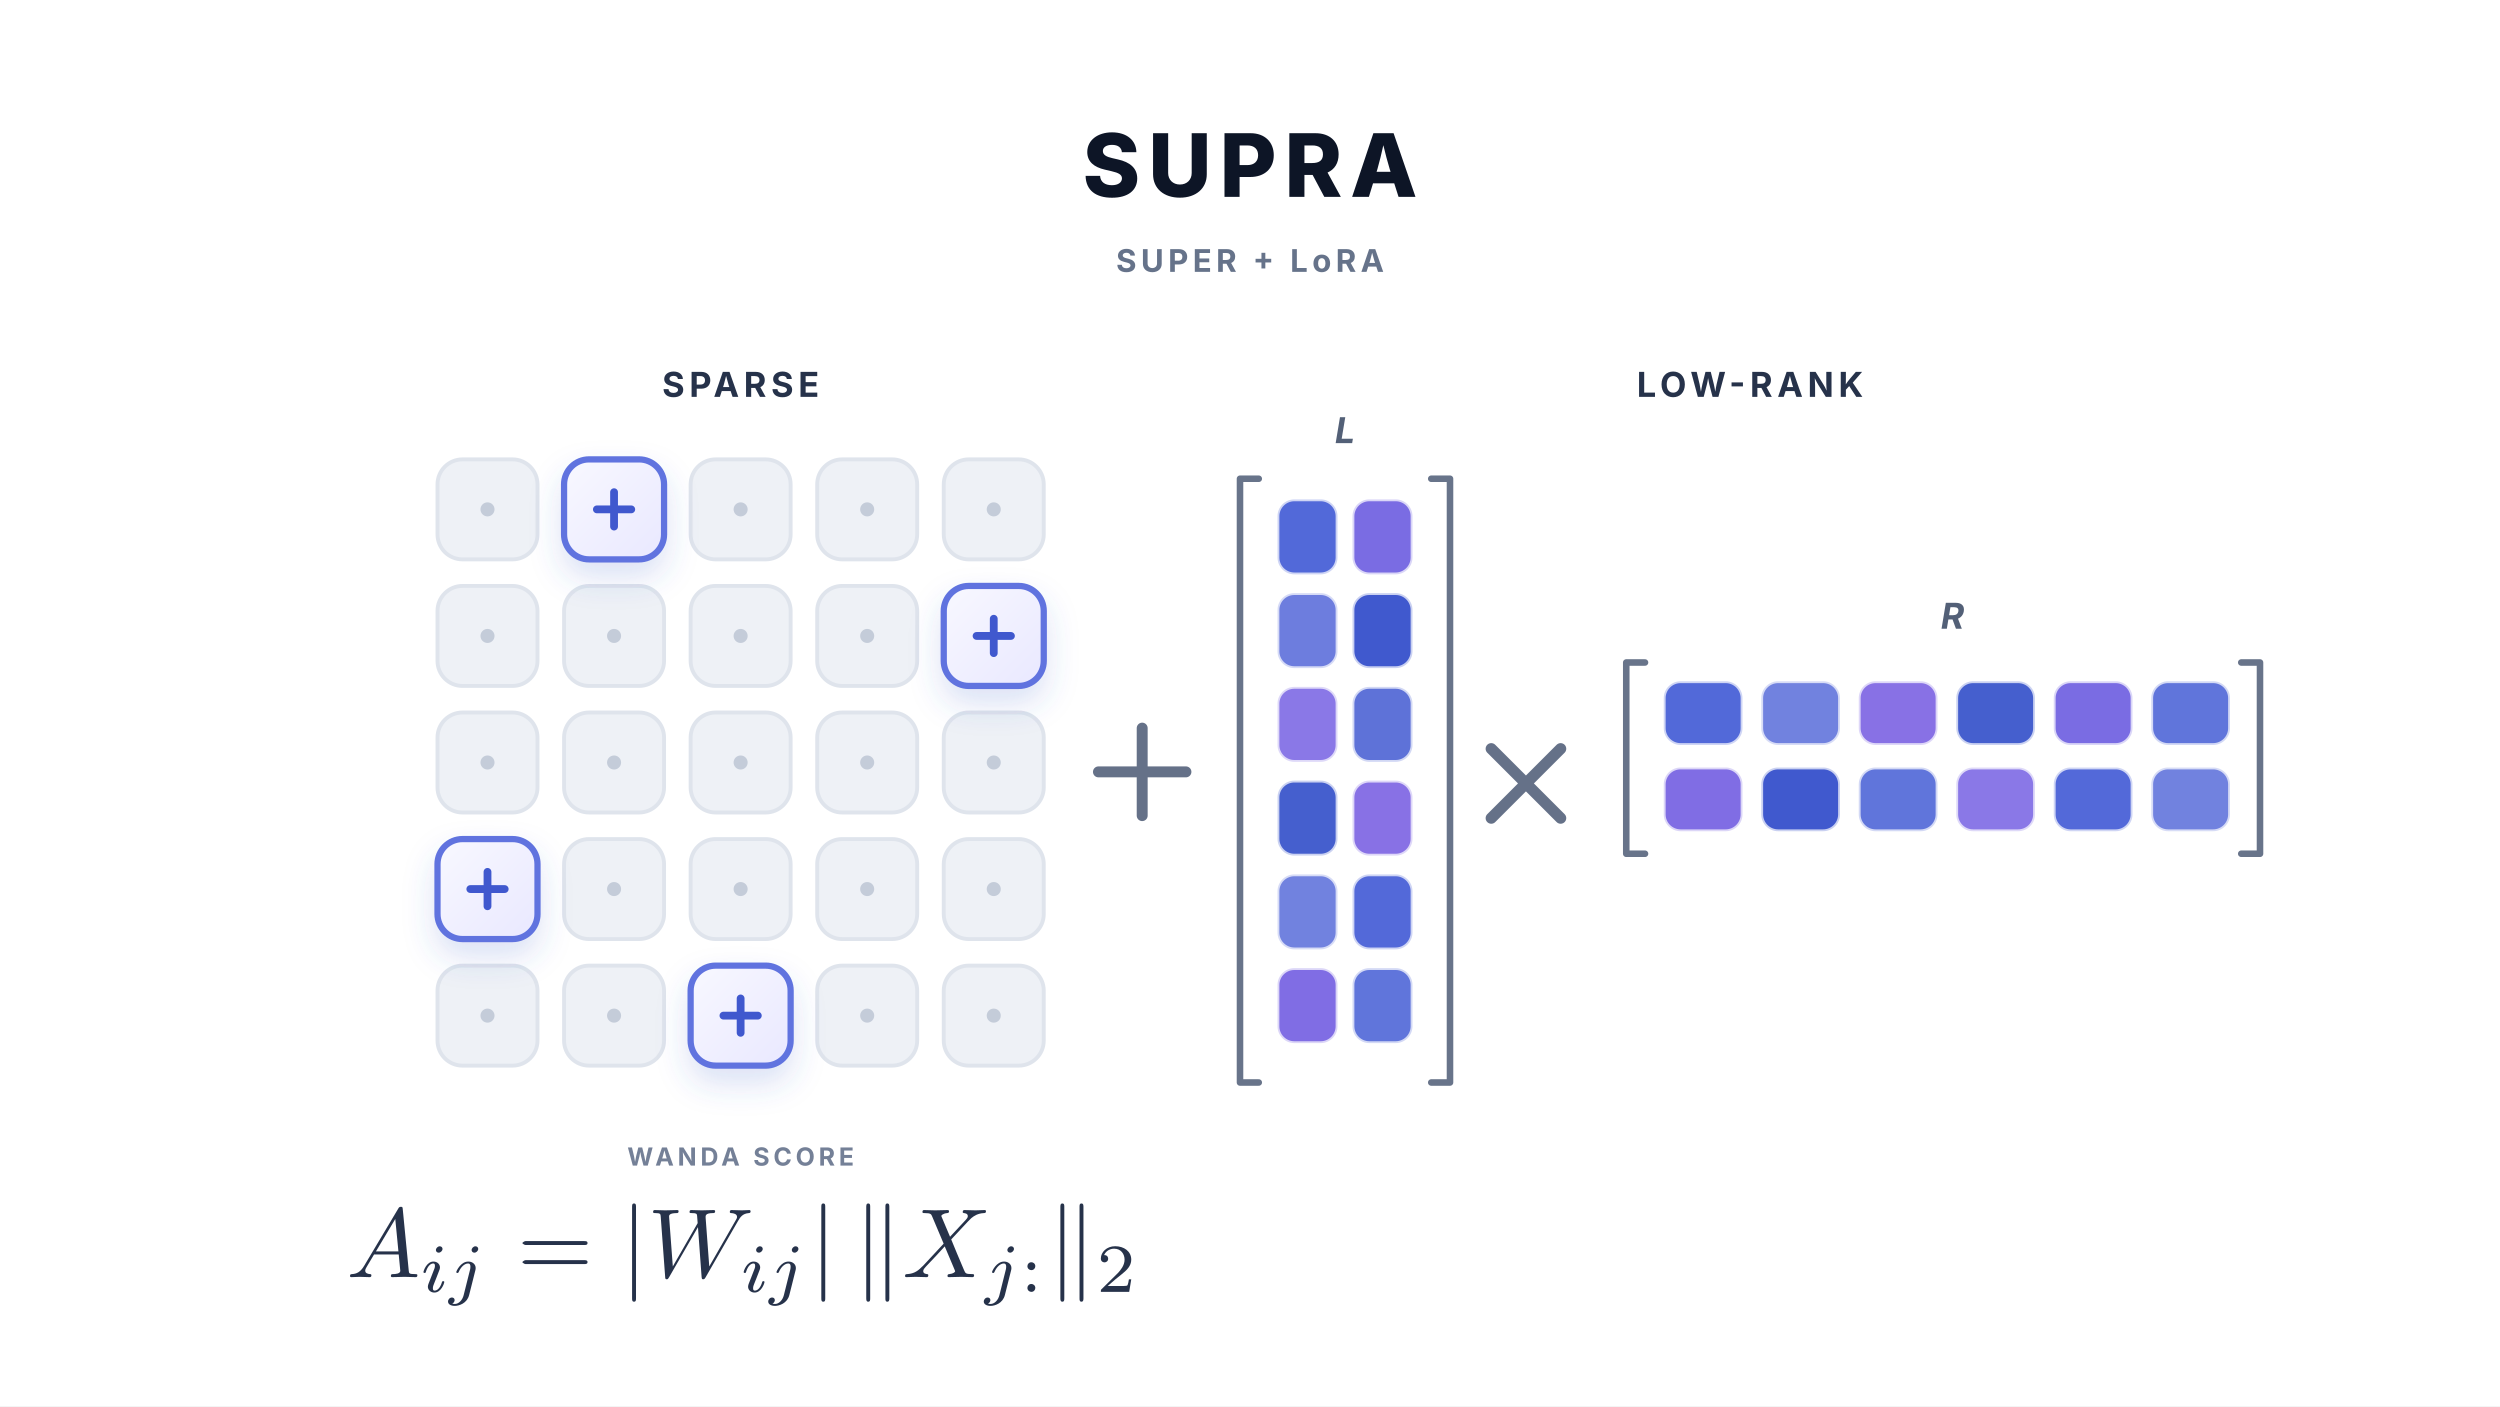
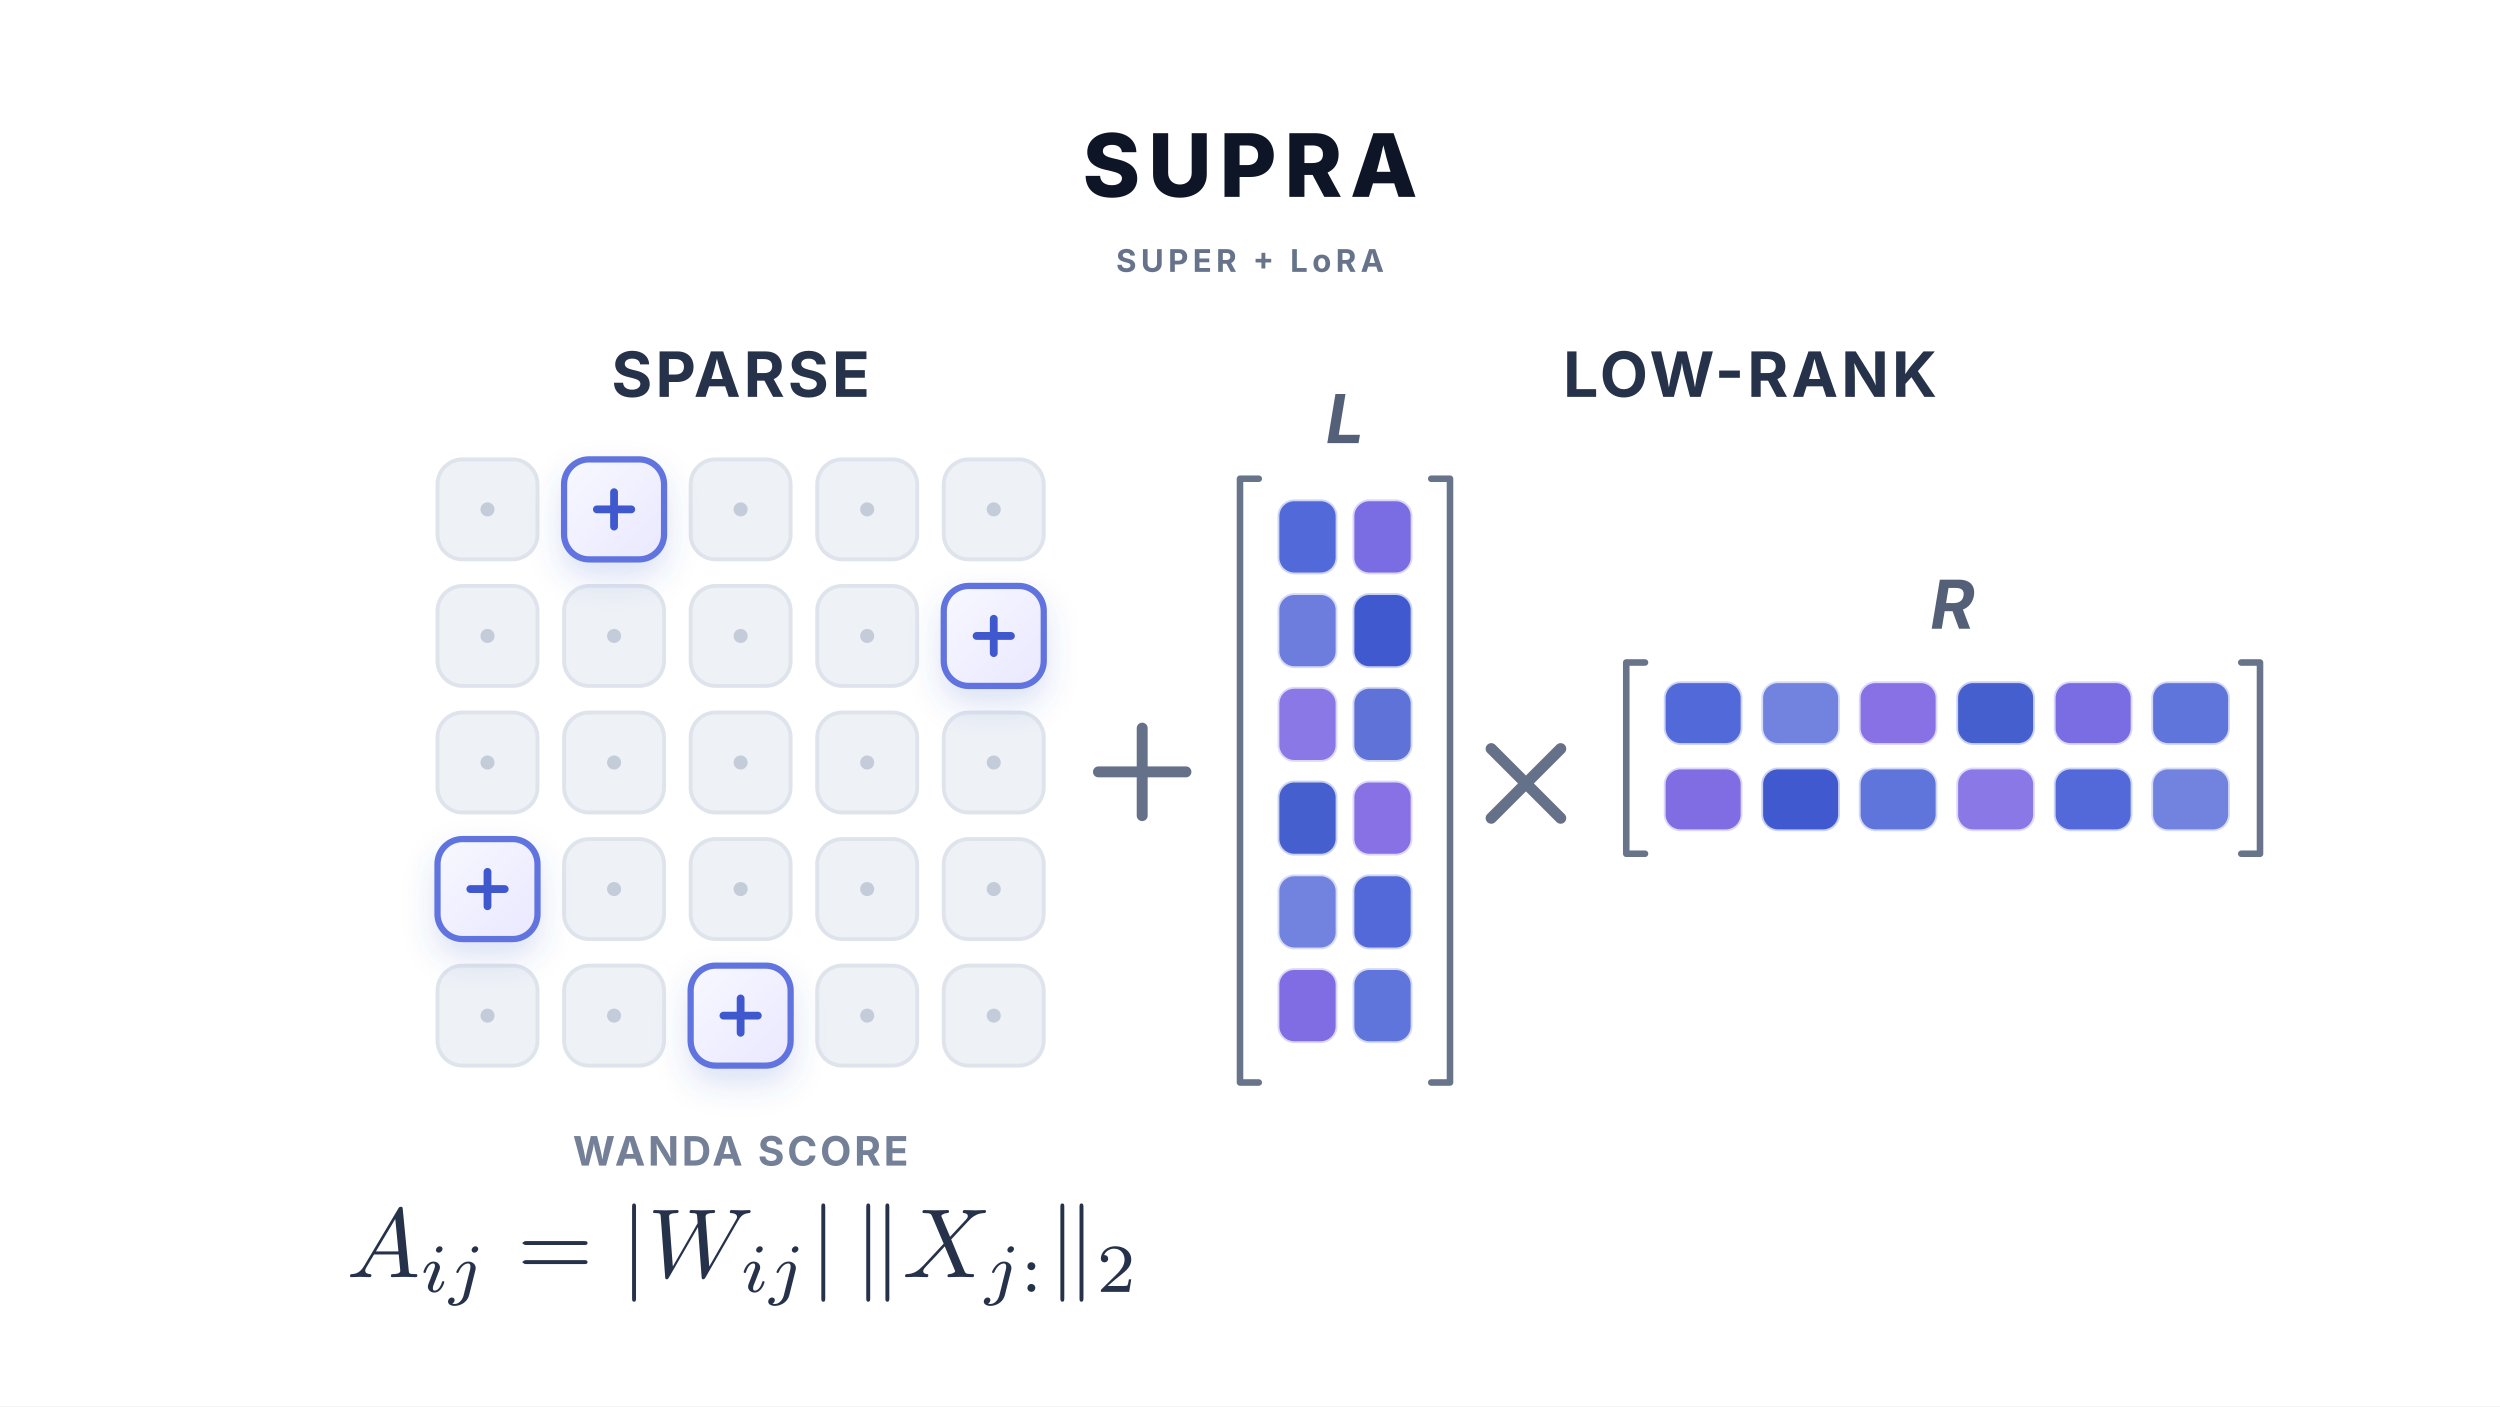
<svg xmlns="http://www.w3.org/2000/svg" width="1600" height="900" viewBox="0 0 1600 900" role="img" aria-labelledby="super-cover-title super-cover-description">
  <defs>
    <linearGradient id="active-soft" x1="0" y1="0" x2="1" y2="1">
      <stop stop-color="#f8f8ff" />
      <stop offset="1" stop-color="#e9e8ff" />
    </linearGradient>
    <linearGradient id="factor" x1="0" y1="0" x2="1" y2="1">
      <stop stop-color="#5269d9" />
      <stop offset="1" stop-color="#8167e6" />
    </linearGradient>
    <filter id="selected-shadow" x="-55%" y="-55%" width="210%" height="230%" color-interpolation-filters="sRGB">
      <feDropShadow dx="0" dy="10" stdDeviation="10" flood-color="#4159c8" flood-opacity="0.18" />
    </filter>
    <g id="frozen-cell">
      <rect width="64" height="64" rx="16" fill="#eef1f6" stroke="#dfe4ec" stroke-width="2.5" />
      <circle cx="32" cy="32" r="4.5" fill="#c4ccd9" />
    </g>
    <g id="active-cell">
      <rect width="64" height="64" rx="16" fill="url(#active-soft)" stroke="#6073df" stroke-width="4" />
      <path d="M21 32H43M32 21V43" fill="none" stroke="#4059ce" stroke-width="5" stroke-linecap="round" />
    </g>
  </defs>
  <rect width="1600" height="900" fill="#ffffff" />
  <text x="800" y="126" text-anchor="middle" font-family="Inter, ui-sans-serif, -apple-system, BlinkMacSystemFont, 'Segoe UI', sans-serif" font-size="56" font-weight="760" letter-spacing="5" fill="#0d1526">SUPRA</text>
  <text x="800" y="174" text-anchor="middle" font-family="Inter, ui-sans-serif, -apple-system, BlinkMacSystemFont, 'Segoe UI', sans-serif" font-size="20" font-weight="700" letter-spacing="2.8" fill="#66738a">SUPER + LoRA</text>
-   <text x="474" y="254" text-anchor="middle" font-family="Inter, ui-sans-serif, -apple-system, BlinkMacSystemFont, 'Segoe UI', sans-serif" font-size="22" font-weight="750" letter-spacing="3" fill="#26324a">SPARSE</text>
-   <text x="1120" y="254" text-anchor="middle" font-family="Inter, ui-sans-serif, -apple-system, BlinkMacSystemFont, 'Segoe UI', sans-serif" font-size="22" font-weight="750" letter-spacing="3" fill="#26324a">LOW-RANK</text>
+   <text x="474" y="254" text-anchor="middle" font-family="Inter, ui-sans-serif, -apple-system, BlinkMacSystemFont, 'Segoe UI', sans-serif" font-size="40" font-weight="750" letter-spacing="2" fill="#26324a">SPARSE</text>
+   <text x="1120" y="254" text-anchor="middle" font-family="Inter, ui-sans-serif, -apple-system, BlinkMacSystemFont, 'Segoe UI', sans-serif" font-size="40" font-weight="750" letter-spacing="2" fill="#26324a">LOW-RANK</text>
  <g>
    <g>
      <use href="#frozen-cell" x="280" y="294" />
      <use href="#frozen-cell" x="361" y="294" />
      <use href="#frozen-cell" x="442" y="294" />
      <use href="#frozen-cell" x="523" y="294" />
      <use href="#frozen-cell" x="604" y="294" />
      <use href="#frozen-cell" x="280" y="375" />
      <use href="#frozen-cell" x="361" y="375" />
      <use href="#frozen-cell" x="442" y="375" />
      <use href="#frozen-cell" x="523" y="375" />
      <use href="#frozen-cell" x="604" y="375" />
      <use href="#frozen-cell" x="280" y="456" />
      <use href="#frozen-cell" x="361" y="456" />
      <use href="#frozen-cell" x="442" y="456" />
      <use href="#frozen-cell" x="523" y="456" />
      <use href="#frozen-cell" x="604" y="456" />
      <use href="#frozen-cell" x="280" y="537" />
      <use href="#frozen-cell" x="361" y="537" />
      <use href="#frozen-cell" x="442" y="537" />
      <use href="#frozen-cell" x="523" y="537" />
      <use href="#frozen-cell" x="604" y="537" />
      <use href="#frozen-cell" x="280" y="618" />
      <use href="#frozen-cell" x="361" y="618" />
      <use href="#frozen-cell" x="442" y="618" />
      <use href="#frozen-cell" x="523" y="618" />
      <use href="#frozen-cell" x="604" y="618" />
    </g>
    <g filter="url(#selected-shadow)">
      <use href="#active-cell" x="361" y="294" />
      <use href="#active-cell" x="604" y="375" />
      <use href="#active-cell" x="280" y="537" />
      <use href="#active-cell" x="442" y="618" />
    </g>
  </g>
  <path d="M703 494H759M731 466V522" fill="none" stroke="#657188" stroke-width="7" stroke-linecap="round" />
  <g transform="matrix(1.2 0 0 1.2 -188 -80)">
-     <text x="874" y="303" text-anchor="middle" font-family="Inter, ui-sans-serif, -apple-system, BlinkMacSystemFont, 'Segoe UI', sans-serif" font-size="19" font-weight="750" font-style="italic" fill="#536077">L</text>
+     <text x="874" y="303" text-anchor="middle" font-family="Inter, ui-sans-serif, -apple-system, BlinkMacSystemFont, 'Segoe UI', sans-serif" font-size="36" font-weight="750" font-style="italic" fill="#536077">L</text>
    <g fill="none" stroke="#68748a" stroke-width="3.5" stroke-linecap="round" stroke-linejoin="round">
      <path d="M828 322H818V644H828" />
      <path d="M920 322H930V644H920" />
    </g>
    <g stroke="#ffffff" stroke-opacity="0.72" stroke-width="2">
      <rect x="838" y="333" width="32" height="40" rx="9" fill="#5269d9" />
      <rect x="878" y="333" width="32" height="40" rx="9" fill="#7a6ce3" />
      <rect x="838" y="383" width="32" height="40" rx="9" fill="#6d7dde" />
      <rect x="878" y="383" width="32" height="40" rx="9" fill="#4059ce" />
      <rect x="838" y="433" width="32" height="40" rx="9" fill="#8a78e7" />
      <rect x="878" y="433" width="32" height="40" rx="9" fill="#5e72d8" />
      <rect x="838" y="483" width="32" height="40" rx="9" fill="#455fce" />
      <rect x="878" y="483" width="32" height="40" rx="9" fill="#8871e5" />
      <rect x="838" y="533" width="32" height="40" rx="9" fill="#7182df" />
      <rect x="878" y="533" width="32" height="40" rx="9" fill="#5369d9" />
      <rect x="838" y="583" width="32" height="40" rx="9" fill="#806de4" />
      <rect x="878" y="583" width="32" height="40" rx="9" fill="#6075db" />
    </g>
    <path d="M952 466L989 503M989 466L952 503" fill="none" stroke="#657188" stroke-width="6" stroke-linecap="round" />
-     <text x="1198" y="402" text-anchor="middle" font-family="Inter, ui-sans-serif, -apple-system, BlinkMacSystemFont, 'Segoe UI', sans-serif" font-size="19" font-weight="750" font-style="italic" fill="#536077">R</text>
+     <text x="1198" y="402" text-anchor="middle" font-family="Inter, ui-sans-serif, -apple-system, BlinkMacSystemFont, 'Segoe UI', sans-serif" font-size="36" font-weight="750" font-style="italic" fill="#536077">R</text>
    <g fill="none" stroke="#68748a" stroke-width="3.5" stroke-linecap="round" stroke-linejoin="round">
      <path d="M1034 420H1024V522H1034" />
      <path d="M1352 420H1362V522H1352" />
    </g>
    <g stroke="#ffffff" stroke-opacity="0.72" stroke-width="2">
      <rect x="1044" y="430" width="42" height="34" rx="9" fill="#5269d9" />
      <rect x="1096" y="430" width="42" height="34" rx="9" fill="#7182df" />
      <rect x="1148" y="430" width="42" height="34" rx="9" fill="#8871e5" />
      <rect x="1200" y="430" width="42" height="34" rx="9" fill="#455fce" />
      <rect x="1252" y="430" width="42" height="34" rx="9" fill="#7a6ce3" />
      <rect x="1304" y="430" width="42" height="34" rx="9" fill="#6075db" />
      <rect x="1044" y="476" width="42" height="34" rx="9" fill="#806de4" />
      <rect x="1096" y="476" width="42" height="34" rx="9" fill="#4059ce" />
      <rect x="1148" y="476" width="42" height="34" rx="9" fill="#6075db" />
      <rect x="1200" y="476" width="42" height="34" rx="9" fill="#8a78e7" />
      <rect x="1252" y="476" width="42" height="34" rx="9" fill="#5369d9" />
      <rect x="1304" y="476" width="42" height="34" rx="9" fill="#7182df" />
    </g>
  </g>
  <g>
-     <text x="474" y="746" text-anchor="middle" font-family="Inter, ui-sans-serif, -apple-system, BlinkMacSystemFont, 'Segoe UI', sans-serif" font-size="16" font-weight="700" letter-spacing="2.4" fill="#748097">WANDA SCORE</text>
+     <text x="474" y="746" text-anchor="middle" font-family="Inter, ui-sans-serif, -apple-system, BlinkMacSystemFont, 'Segoe UI', sans-serif" font-size="26" font-weight="700" letter-spacing="1.8" fill="#748097">WANDA SCORE</text>
    <svg x="224" y="770" width="500" height="66" viewBox="-71.651 -72 79.236 10.389" preserveAspectRatio="xMidYMid meet" aria-label="A sub i j equals absolute W sub i j times the L2 norm of X sub j colon">
      <defs>
        <path id="wanda-i" d="M2.26-4.359C2.26-4.47 2.176-4.624 1.981-4.624C1.792-4.624 1.59-4.442 1.59-4.24C1.59-4.122 1.681-3.975 1.869-3.975C2.071-3.975 2.26-4.17 2.26-4.359ZM.837-.816C.809-.725 .774-.642 .774-.523C.774-.195 1.053 .07 1.437 .07C2.134 .07 2.441-.893 2.441-.997C2.441-1.088 2.35-1.088 2.329-1.088C2.232-1.088 2.225-1.046 2.197-.969C2.036-.411 1.73-.126 1.458-.126C1.318-.126 1.283-.216 1.283-.37C1.283-.53 1.332-.663 1.395-.816C1.465-1.004 1.541-1.193 1.618-1.374C1.681-1.541 1.932-2.176 1.96-2.26C1.981-2.329 2.001-2.413 2.001-2.483C2.001-2.81 1.723-3.075 1.339-3.075C.649-3.075 .328-2.127 .328-2.008C.328-1.918 .425-1.918 .446-1.918C.544-1.918 .551-1.953 .572-2.029C.753-2.629 1.06-2.88 1.318-2.88C1.43-2.88 1.492-2.824 1.492-2.636C1.492-2.476 1.451-2.371 1.276-1.939L.837-.816Z" />
        <path id="wanda-j" d="M3.062-4.359C3.062-4.477 2.971-4.624 2.783-4.624C2.58-4.624 2.392-4.428 2.392-4.24C2.392-4.129 2.476-3.975 2.671-3.975C2.859-3.975 3.062-4.156 3.062-4.359ZM1.583 .342C1.465 .823 1.095 1.227 .683 1.227C.593 1.227 .509 1.213 .432 1.186C.614 1.102 .669 .934 .669 .83C.669 .663 .537 .572 .398 .572C.181 .572 0 .76 0 .983C0 1.248 .272 1.423 .69 1.423S1.925 1.172 2.141 .321L2.769-2.176C2.79-2.253 2.803-2.315 2.803-2.42C2.803-2.803 2.476-3.075 2.057-3.075C1.283-3.075 .837-2.106 .837-2.008C.837-1.918 .934-1.918 .955-1.918C1.039-1.918 1.046-1.939 1.095-2.043C1.269-2.448 1.632-2.88 2.036-2.88C2.211-2.88 2.273-2.762 2.273-2.538C2.273-2.462 2.26-2.364 2.253-2.329L1.583 .342Z" />
        <path id="wanda-two" d="M3.522-1.269H3.285C3.264-1.116 3.194-.704 3.103-.635C3.048-.593 2.511-.593 2.413-.593H1.13C1.862-1.241 2.106-1.437 2.525-1.764C3.041-2.176 3.522-2.608 3.522-3.271C3.522-4.115 2.783-4.631 1.89-4.631C1.025-4.631 .439-4.024 .439-3.382C.439-3.027 .739-2.992 .809-2.992C.976-2.992 1.179-3.11 1.179-3.361C1.179-3.487 1.13-3.731 .767-3.731C.983-4.226 1.458-4.38 1.785-4.38C2.483-4.38 2.845-3.836 2.845-3.271C2.845-2.664 2.413-2.183 2.19-1.932L.509-.272C.439-.209 .439-.195 .439 0H3.313L3.522-1.269Z" />
        <path id="wanda-colon" d="M1.527-2.601C1.527-2.845 1.332-3.006 1.13-3.006C.886-3.006 .725-2.81 .725-2.608C.725-2.364 .921-2.204 1.123-2.204C1.367-2.204 1.527-2.399 1.527-2.601ZM1.527-.398C1.527-.642 1.332-.802 1.13-.802C.886-.802 .725-.607 .725-.404C.725-.16 .921 0 1.123 0C1.367 0 1.527-.195 1.527-.398Z" />
        <path id="wanda-abs" d="M1.584-7.113C1.584-7.293 1.584-7.472 1.385-7.472S1.186-7.293 1.186-7.113V2.132C1.186 2.311 1.186 2.491 1.385 2.491S1.584 2.311 1.584 2.132V-7.113Z" />
        <path id="wanda-norm" d="M1.714-7.133C1.714-7.293 1.714-7.472 1.514-7.472S1.315-7.253 1.315-7.103V2.122C1.315 2.281 1.315 2.491 1.514 2.491S1.714 2.311 1.714 2.152V-7.133ZM3.656-7.103C3.656-7.263 3.656-7.472 3.457-7.472S3.258-7.293 3.258-7.133V2.152C3.258 2.311 3.258 2.491 3.457 2.491S3.656 2.271 3.656 2.122V-7.103Z" />
        <path id="wanda-equals" d="M6.844-3.258C6.994-3.258 7.183-3.258 7.183-3.457S6.994-3.656 6.854-3.656H.887C.747-3.656 .558-3.457 .558-3.457S.747-3.258 .897-3.258H6.844ZM6.854-1.325C6.994-1.325 7.183-1.325 7.183-1.524S6.994-1.724 6.844-1.724H.897C.747-1.724 .558-1.524 .558-1.524S.747-1.325 .887-1.325H6.854Z" />
        <path id="wanda-A" d="M1.783-1.146C1.385-.478 .996-.339 .558-.309C.438-.299 .349-.299 .349-.11C.349-.05 .399 0 .478 0C.747 0 1.056-.03 1.335-.03C1.664-.03 2.012 0 2.331 0C2.391 0 2.521 0 2.521-.189C2.521-.299 2.431-.309 2.361-.309C2.132-.329 1.893-.408 1.893-.658C1.893-.777 1.953-.887 2.032-1.026L2.79-2.301H5.29C5.31-2.092 5.45-.737 5.45-.638C5.45-.339 4.932-.309 4.732-.309C4.593-.309 4.493-.309 4.493-.11C4.493 0 4.613 0 4.633 0C5.041 0 5.469-.03 5.878-.03C6.127-.03 6.755 0 7.004 0C7.064 0 7.183 0 7.183-.199C7.183-.309 7.083-.309 6.954-.309C6.336-.309 6.336-.379 6.306-.667L5.699-6.894C5.679-7.093 5.679-7.133 5.509-7.133C5.35-7.133 5.31-7.064 5.25-6.964L1.783-1.146ZM2.979-2.61L4.941-5.898L5.26-2.61H2.979Z" />
        <path id="wanda-W" d="M9.136-5.649C9.385-6.087 9.624-6.446 10.252-6.496C10.341-6.506 10.441-6.506 10.441-6.695C10.441-6.735 10.401-6.804 10.321-6.804C10.082-6.804 9.803-6.775 9.554-6.775C9.215-6.775 8.847-6.804 8.518-6.804C8.458-6.804 8.329-6.804 8.329-6.615C8.329-6.506 8.418-6.496 8.478-6.496C8.717-6.486 9.066-6.406 9.066-6.107C9.066-5.998 9.016-5.918 8.936-5.778L6.247-1.086L5.878-6.027C5.868-6.227 5.848-6.486 6.575-6.496C6.745-6.496 6.844-6.496 6.844-6.695C6.844-6.795 6.735-6.804 6.695-6.804C6.296-6.804 5.878-6.775 5.479-6.775C5.25-6.775 4.663-6.804 4.433-6.804C4.374-6.804 4.244-6.804 4.244-6.605C4.244-6.496 4.344-6.496 4.483-6.496C4.922-6.496 4.991-6.436 5.011-6.247L5.071-5.479L2.55-1.086L2.172-6.137C2.172-6.257 2.172-6.486 2.929-6.496C3.029-6.496 3.138-6.496 3.138-6.695C3.138-6.804 3.019-6.804 2.999-6.804C2.6-6.804 2.182-6.775 1.773-6.775C1.425-6.775 1.066-6.804 .727-6.804C.677-6.804 .548-6.804 .548-6.615C.548-6.496 .638-6.496 .797-6.496C1.295-6.496 1.305-6.406 1.325-6.127L1.773-.04C1.783 .139 1.793 .219 1.933 .219C2.052 .219 2.082 .159 2.172 .01L5.101-5.071L5.469-.04C5.489 .169 5.509 .219 5.629 .219C5.758 .219 5.818 .12 5.868 .03L9.136-5.649Z" />
        <path id="wanda-X" d="M4.832-4.095L3.995-6.077C3.965-6.157 3.945-6.197 3.945-6.207C3.945-6.267 4.115-6.456 4.533-6.496C4.633-6.506 4.732-6.516 4.732-6.685C4.732-6.804 4.613-6.804 4.583-6.804C4.174-6.804 3.746-6.775 3.328-6.775C3.078-6.775 2.461-6.804 2.212-6.804C2.152-6.804 2.032-6.804 2.032-6.605C2.032-6.496 2.132-6.496 2.262-6.496C2.859-6.496 2.919-6.396 3.009-6.177L4.184-3.397L2.082-1.136L1.953-1.026C1.465-.498 .996-.339 .488-.309C.359-.299 .269-.299 .269-.11C.269-.1 .269 0 .399 0C.697 0 1.026-.03 1.335-.03C1.704-.03 2.092 0 2.451 0C2.511 0 2.63 0 2.63-.199C2.63-.299 2.531-.309 2.511-.309C2.421-.319 2.112-.339 2.112-.618C2.112-.777 2.262-.936 2.381-1.066L3.397-2.142L4.294-3.118L5.3-.737C5.34-.628 5.35-.618 5.35-.598C5.35-.518 5.161-.349 4.772-.309C4.663-.299 4.573-.289 4.573-.12C4.573 0 4.682 0 4.722 0C5.001 0 5.699-.03 5.978-.03C6.227-.03 6.834 0 7.083 0C7.153 0 7.273 0 7.273-.189C7.273-.309 7.173-.309 7.093-.309C6.426-.319 6.406-.349 6.237-.747C5.848-1.674 5.181-3.228 4.951-3.826C5.629-4.523 6.675-5.709 6.994-5.988C7.283-6.227 7.661-6.466 8.259-6.496C8.389-6.506 8.478-6.506 8.478-6.695C8.478-6.705 8.478-6.804 8.349-6.804C8.05-6.804 7.721-6.775 7.412-6.775C7.044-6.775 6.665-6.804 6.306-6.804C6.247-6.804 6.117-6.804 6.117-6.605C6.117-6.535 6.167-6.506 6.237-6.496C6.326-6.486 6.635-6.466 6.635-6.187C6.635-6.047 6.526-5.918 6.446-5.828L4.832-4.095Z" />
      </defs>
      <g fill="#26324a">
        <use x="-72" y="-64.528" href="#wanda-A" />
        <use x="-64.528" y="-63.034" href="#wanda-i" />
        <use x="-61.709" y="-63.034" href="#wanda-j" />
        <use x="-54.744" y="-64.528" href="#wanda-equals" />
        <use x="-44.228" y="-64.528" href="#wanda-abs" />
        <use x="-41.461" y="-64.528" href="#wanda-W" />
        <use x="-32.051" y="-63.034" href="#wanda-i" />
        <use x="-29.233" y="-63.034" href="#wanda-j" />
        <use x="-25.035" y="-64.528" href="#wanda-abs" />
        <use x="-20.607" y="-64.528" href="#wanda-norm" />
        <use x="-15.626" y="-64.528" href="#wanda-X" />
        <use x="-7.372" y="-63.034" href="#wanda-j" />
        <use x="-3.672" y="-63.034" href="#wanda-colon" />
        <use x="-.919" y="-64.528" href="#wanda-norm" />
        <use x="4.063" y="-63.034" href="#wanda-two" />
      </g>
    </svg>
  </g>
</svg>
